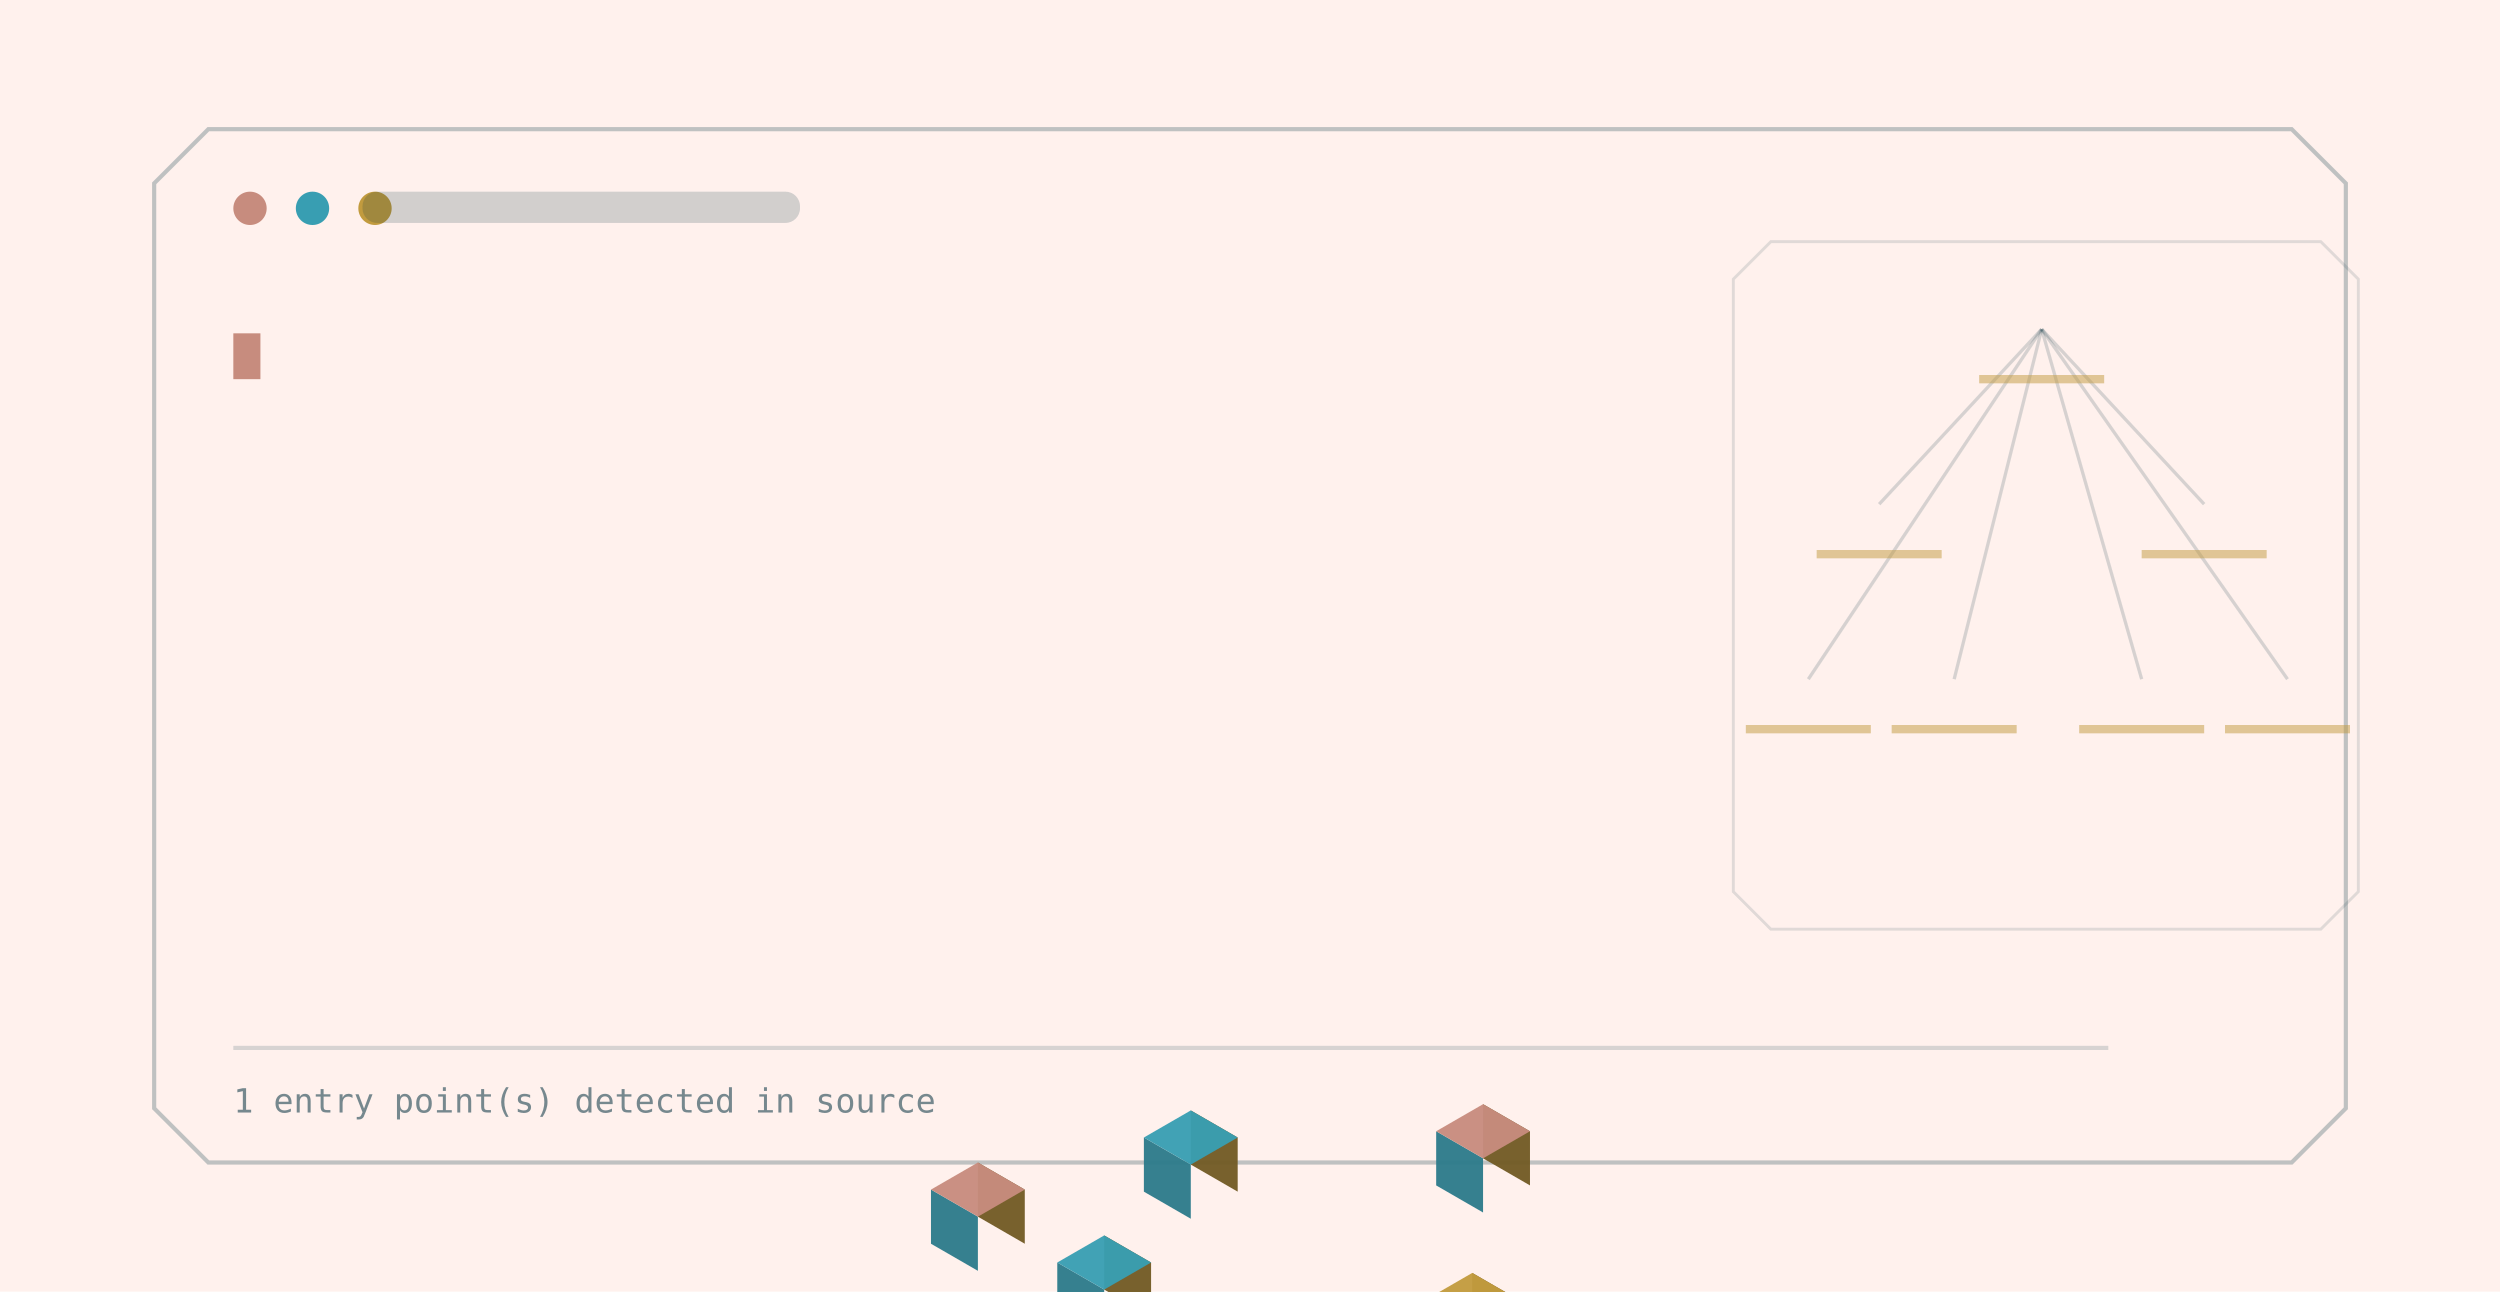
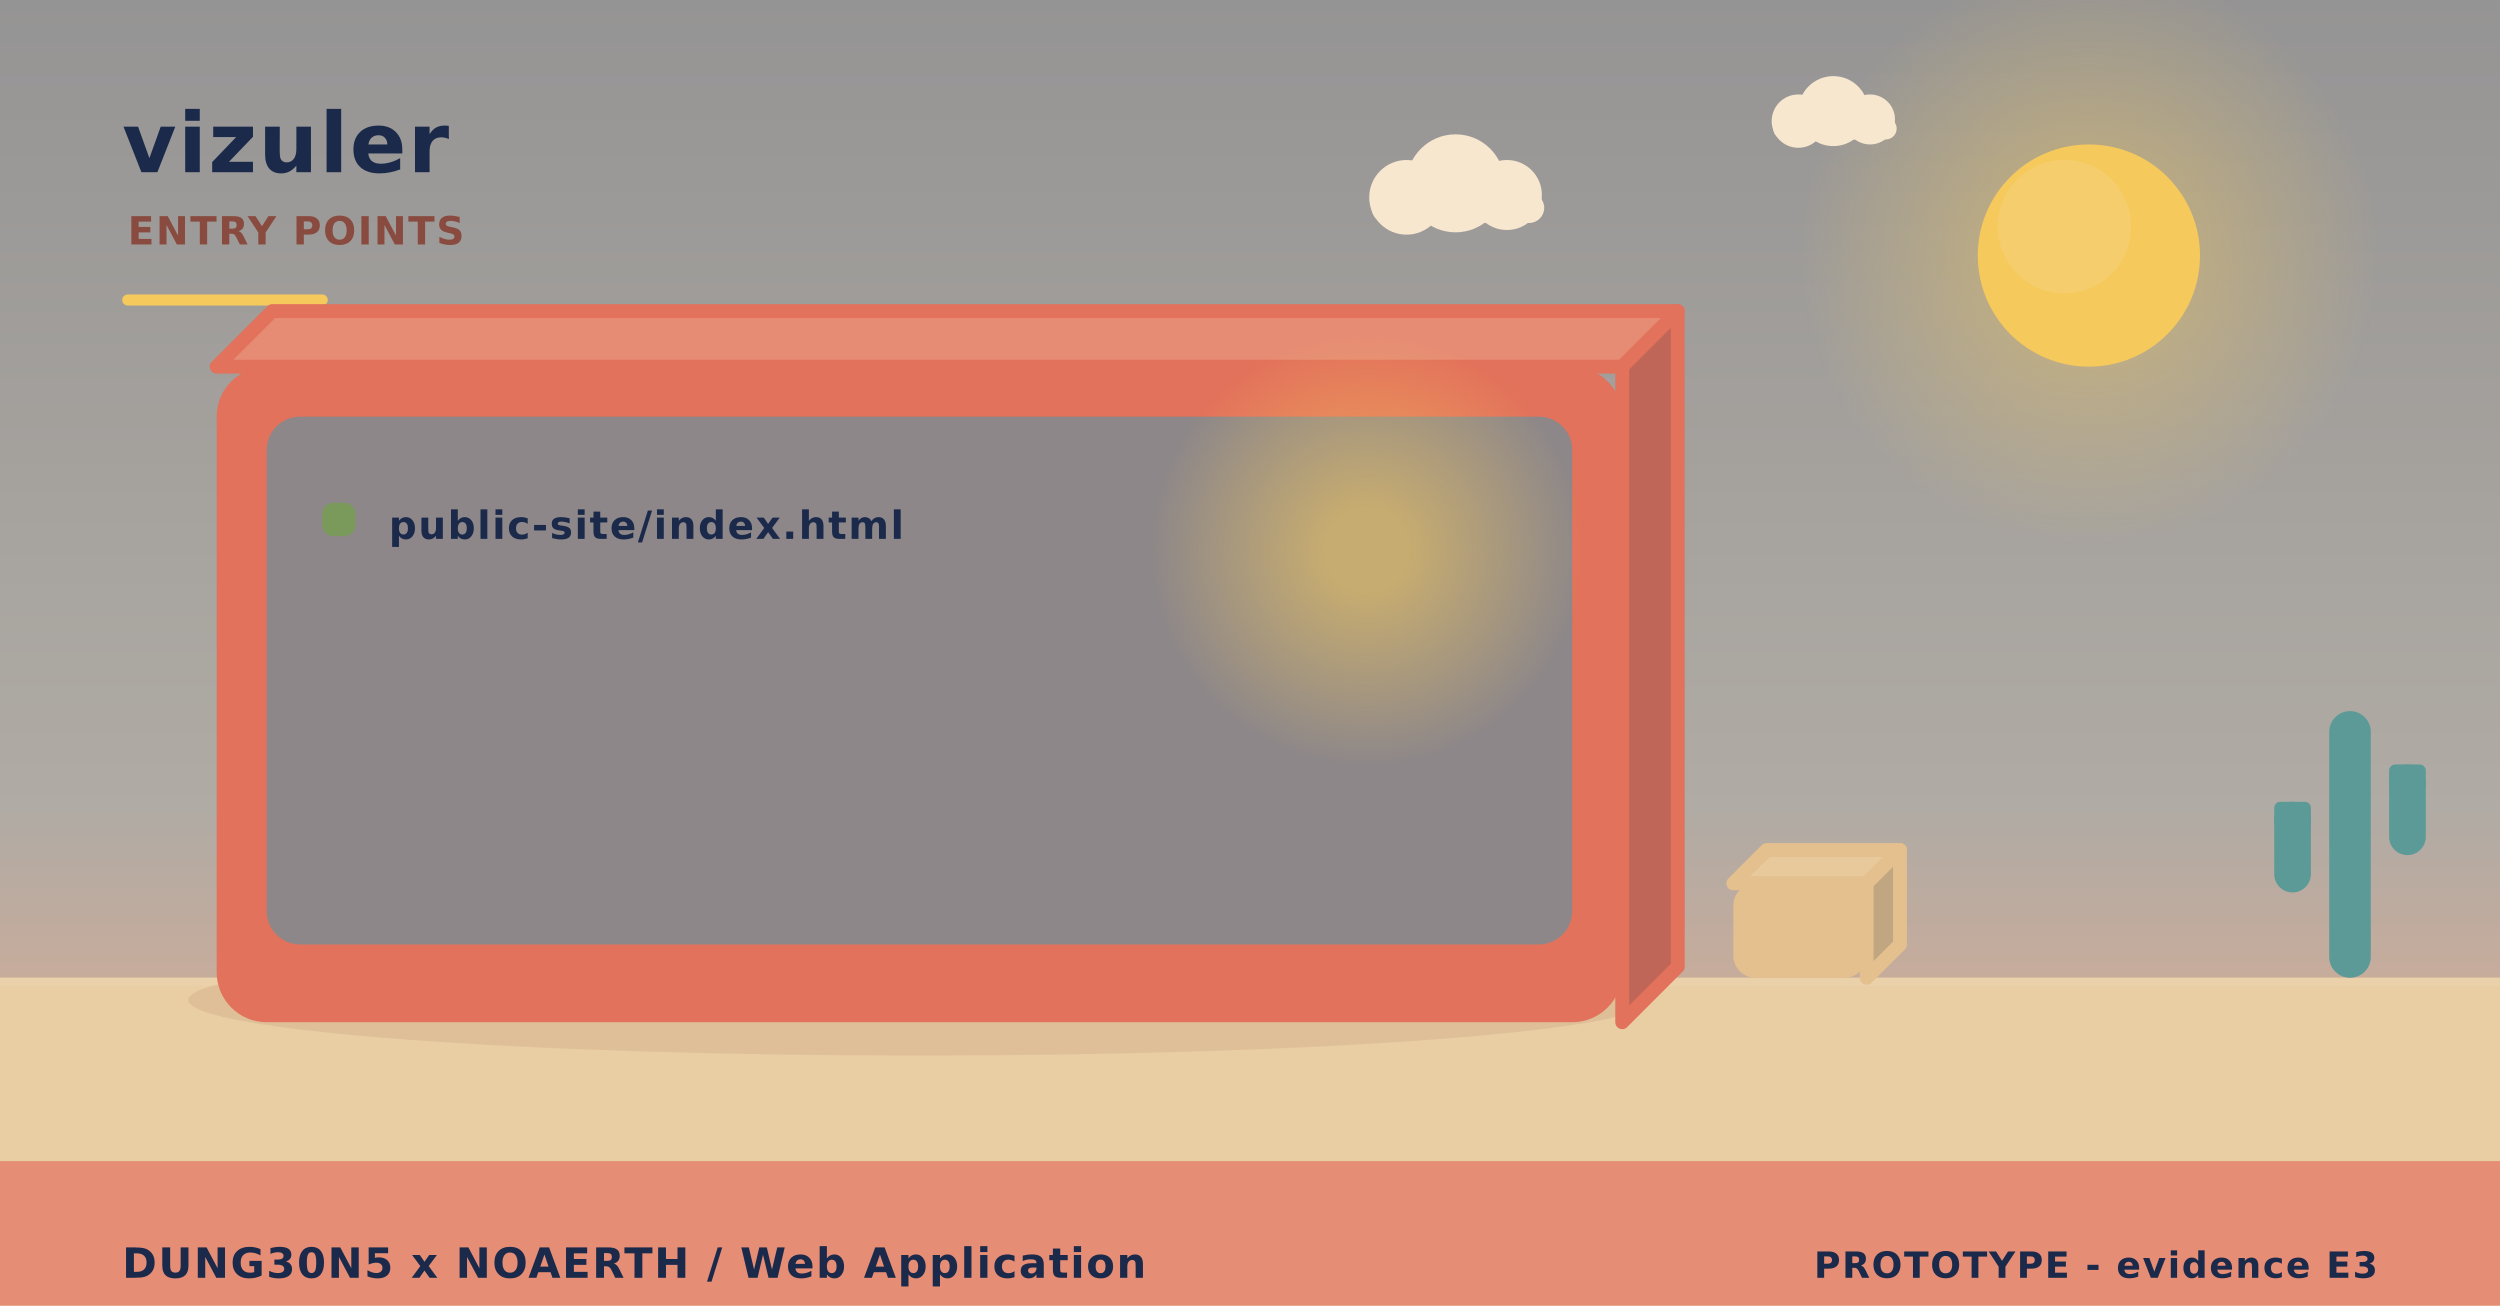
- <svg xmlns="http://www.w3.org/2000/svg" viewBox="0 0 1200 620" width="1200" height="620" role="img" aria-label="vizuler command surface">
-   <rect width="1200" height="620" fill="#fff1ed" />
-   <defs>
-     <linearGradient id="gt" x1="0" y1="0" x2="1" y2="1">
-       <stop offset="0%" stop-color="#c78c7e" />
-       <stop offset="100%" stop-color="#389eb2" />
-     </linearGradient>
-   </defs>
-   <path d="M100.00,62.00 H1100.00 L1126.00,88.00 V532.00 L1100.00,558.00 H100.00 L74.00,532.00 V88.00 Z" fill="none" stroke="rgba(6,50,65,0.300)" stroke-width="2.00" opacity="0.85" />
-   <circle cx="120.00" cy="100.00" r="8.00" fill="#c78c7e" opacity="1.00" />
-   <circle cx="150.00" cy="100.00" r="8.00" fill="#389eb2" opacity="1.00" />
-   <circle cx="180.00" cy="100.00" r="8.00" fill="#c29b3e" opacity="1.00" />
-   <rect x="174.00" y="92.00" width="210.00" height="15.00" rx="7.00" fill="rgba(6,50,65,0.180)" opacity="1.00" />
-   <text x="112" y="148" font-family="ui-monospace,SFMono-Regular,Menlo,monospace" font-size="21" fill="rgba(6,50,65,0.800)" opacity="0">public-site/index.html<animate attributeName="opacity" values="0;1;1;0" dur="1.5s" begin="0.0s" repeatCount="indefinite" />
-   </text>
-   <rect x="112" y="160" width="13" height="22" fill="#c78c7e">
-     <animate attributeName="opacity" values="1;0;1" dur="1.05s" begin="0s" repeatCount="indefinite" />
-   </rect>
-   <path d="M850.00,116.00 H1114.00 L1132.00,134.00 V428.00 L1114.00,446.00 H850.00 L832.00,428.00 V134.00 Z" fill="none" stroke="rgba(6,50,65,0.180)" stroke-width="1.40" opacity="0.70" />
-   <line x1="980.00" y1="158.00" x2="902.00" y2="242.00" stroke="rgba(6,50,65,0.300)" stroke-width="1.60" opacity="0.55" />
-   <line x1="980.00" y1="158.00" x2="1058.00" y2="242.00" stroke="rgba(6,50,65,0.300)" stroke-width="1.60" opacity="0.55" />
-   <line x1="980.00" y1="158.00" x2="868.00" y2="326.00" stroke="rgba(6,50,65,0.300)" stroke-width="1.60" opacity="0.55" />
-   <line x1="980.00" y1="158.00" x2="938.00" y2="326.00" stroke="rgba(6,50,65,0.300)" stroke-width="1.60" opacity="0.55" />
-   <line x1="980.00" y1="158.00" x2="1028.00" y2="326.00" stroke="rgba(6,50,65,0.300)" stroke-width="1.60" opacity="0.55" />
-   <line x1="980.00" y1="158.00" x2="1098.00" y2="326.00" stroke="rgba(6,50,65,0.300)" stroke-width="1.60" opacity="0.55" />
-   <polygon points="711.87,556.00 734.39,569.00 734.39,543.00 711.87,530.00" fill="#715a24" opacity="0.95" />
-   <polygon points="689.36,569.00 711.87,582.00 711.87,556.00 689.36,543.00" fill="#2c7b8b" opacity="0.95" />
-   <polygon points="711.87,530.00 734.39,543.00 711.87,556.00 689.36,543.00" fill="#c78c7e" opacity="0.95" />
+ <svg xmlns="http://www.w3.org/2000/svg" width="900" height="470" viewBox="0 0 900 470" role="img" aria-label="vizuler - how it is operated">
+   <linearGradient id="skyt" x1="0" y1="0" x2="0" y2="1">
+     <stop offset="0" stop-color="#959494" />
+     <stop offset="0.62" stop-color="#b0aba4" />
+     <stop offset="1" stop-color="#f3ad8a" />
+   </linearGradient>
+   <rect width="900" height="470" fill="url(#skyt)" />
+   <radialGradient id="sunt">
+     <stop offset="0.35" stop-color="#f5c95c" stop-opacity="0.34" />
+     <stop offset="1" stop-color="#f5c95c" stop-opacity="0" />
+   </radialGradient>
+   <circle cx="752" cy="92" r="104" fill="url(#sunt)" />
+   <circle cx="752" cy="92" r="40" fill="#f5c95c" />
+   <circle cx="743.2" cy="81.6" r="24" fill="#f5d27e" opacity="0.5" />
  <g>
-     <rect x="950.00" y="180.00" width="60.00" height="4.00" rx="0.00" fill="rgba(194,155,62,0.500)" opacity="1.00" />
-     <animate attributeName="opacity" values="0.25;1.0;0.25" dur="10.3s" begin="0.0s" repeatCount="indefinite" />
+     <circle cx="524" cy="66" r="17.64" fill="#f6e7ce" />
+     <circle cx="506.36" cy="71.04" r="13.44" fill="#f6e7ce" />
+     <circle cx="542.48" cy="70.2" r="12.6" fill="#f6e7ce" />
+     <rect x="493.76" y="69.36" width="62.16" height="10.92" rx="5.46" fill="#f6e7ce" />
+     <animateTransform attributeName="transform" type="translate" values="0 0;24 0;0 0" dur="36s" begin="0s" repeatCount="indefinite" />
  </g>
-   <polygon points="571.58,559.00 594.09,572.00 594.09,546.00 571.58,533.00" fill="#715a24" opacity="0.95" />
-   <polygon points="549.06,572.00 571.58,585.00 571.58,559.00 549.06,546.00" fill="#2c7b8b" opacity="0.95" />
-   <polygon points="571.58,533.00 594.09,546.00 571.58,559.00 549.06,546.00" fill="#389eb2" opacity="0.95" />
  <g>
-     <rect x="872.00" y="264.00" width="60.00" height="4.00" rx="0.00" fill="rgba(194,155,62,0.500)" opacity="1.00" />
-     <animate attributeName="opacity" values="0.25;1.0;0.25" dur="10.3s" begin="0.4s" repeatCount="indefinite" />
+     <circle cx="660" cy="40" r="12.6" fill="#f6e7ce" />
+     <circle cx="647.4" cy="43.6" r="9.6" fill="#f6e7ce" />
+     <circle cx="673.2" cy="43" r="9" fill="#f6e7ce" />
+     <rect x="638.4" y="42.4" width="44.4" height="7.8" rx="3.9" fill="#f6e7ce" />
+     <animateTransform attributeName="transform" type="translate" values="0 0;-18 0;0 0" dur="46s" begin="3s" repeatCount="indefinite" />
  </g>
-   <polygon points="706.68,637.00 729.19,650.00 729.19,624.00 706.68,611.00" fill="#715a24" opacity="0.95" />
-   <polygon points="684.16,650.00 706.68,663.00 706.68,637.00 684.16,624.00" fill="#2c7b8b" opacity="0.95" />
-   <polygon points="706.68,611.00 729.19,624.00 706.68,637.00 684.16,624.00" fill="#c29b3e" opacity="0.95" />
+   <rect x="0" y="352" width="900" height="118" fill="#e9cda3" />
+   <rect x="0" y="352" width="900" height="3" fill="#ebd1a9" />
+   <text x="44" y="62" font-family="Verdana,DejaVu Sans,sans-serif" font-size="30" font-weight="700" letter-spacing="0.6" fill="#1b2a4a" text-anchor="start">vizuler</text>
+   <text x="46" y="88" font-family="Verdana,DejaVu Sans,sans-serif" font-size="14" font-weight="700" letter-spacing="0.6" fill="#894b3f" text-anchor="start">ENTRY POINTS</text>
+   <rect x="44" y="106" width="74" height="4" rx="2" fill="#f5c95c" />
+   <ellipse cx="331" cy="360" rx="263.2" ry="20" fill="rgba(138,90,68,0.11)" />
+   <path d="M78,132 L584,132 L604,112 L98,112 Z" fill="#e68c74" stroke="#e2725b" stroke-width="5" stroke-linejoin="round" />
+   <path d="M584,132 L604,112 L604,348 L584,368 Z" fill="#c06658" stroke="#e2725b" stroke-width="5" stroke-linejoin="round" />
+   <rect x="78" y="132" width="506" height="236" rx="18" fill="#e2725b" />
+   <rect x="96" y="150" width="470" height="190" rx="12" fill="#88888c" opacity="0.94" />
+   <radialGradient id="lamp24983">
+     <stop offset="0.2" stop-color="#f5c95c" stop-opacity="0.55" />
+     <stop offset="1" stop-color="#f5c95c" stop-opacity="0" />
+   </radialGradient>
+   <circle cx="492" cy="198" r="78" fill="url(#lamp24983)" />
+   <rect x="116" y="181" width="12" height="12" rx="4" fill="#7a9a5c" />
  <g>
-     <rect x="1028.00" y="264.00" width="60.00" height="4.00" rx="0.00" fill="rgba(194,155,62,0.500)" opacity="1.00" />
-     <animate attributeName="opacity" values="0.25;1.0;0.25" dur="10.3s" begin="0.8s" repeatCount="indefinite" />
+     <text x="140" y="194" font-family="Verdana,DejaVu Sans,sans-serif" font-size="14" font-weight="700" letter-spacing="0.6" fill="#1b2a4a" text-anchor="start">public-site/index.html</text>
+     <animateTransform attributeName="transform" type="translate" values="0 10;0 0" dur="0.7s" begin="0.4s" fill="freeze" />
  </g>
-   <polygon points="469.39,584.00 491.90,597.00 491.90,571.00 469.39,558.00" fill="#715a24" opacity="0.95" />
-   <polygon points="446.87,597.00 469.39,610.00 469.39,584.00 446.87,571.00" fill="#2c7b8b" opacity="0.95" />
-   <polygon points="469.39,558.00 491.90,571.00 469.39,584.00 446.87,571.00" fill="#c78c7e" opacity="0.95" />
-   <g>
-     <rect x="838.00" y="348.00" width="60.00" height="4.00" rx="0.00" fill="rgba(194,155,62,0.500)" opacity="1.00" />
-     <animate attributeName="opacity" values="0.25;1.0;0.25" dur="10.3s" begin="1.2s" repeatCount="indefinite" />
-   </g>
-   <polygon points="530.01,619.00 552.52,632.00 552.52,606.00 530.01,593.00" fill="#715a24" opacity="0.95" />
-   <polygon points="507.49,632.00 530.01,645.00 530.01,619.00 507.49,606.00" fill="#2c7b8b" opacity="0.95" />
-   <polygon points="530.01,593.00 552.52,606.00 530.01,619.00 507.49,606.00" fill="#389eb2" opacity="0.95" />
-   <g>
-     <rect x="908.00" y="348.00" width="60.00" height="4.00" rx="0.00" fill="rgba(194,155,62,0.500)" opacity="1.00" />
-     <animate attributeName="opacity" values="0.25;1.0;0.25" dur="10.3s" begin="1.6s" repeatCount="indefinite" />
-   </g>
-   <polygon points="607.95,664.00 630.47,677.00 630.47,651.00 607.95,638.00" fill="#715a24" opacity="0.95" />
-   <polygon points="585.43,677.00 607.95,690.00 607.95,664.00 585.43,651.00" fill="#2c7b8b" opacity="0.95" />
-   <polygon points="607.95,638.00 630.47,651.00 607.95,664.00 585.43,651.00" fill="#c29b3e" opacity="0.95" />
-   <g>
-     <rect x="998.00" y="348.00" width="60.00" height="4.00" rx="0.00" fill="rgba(194,155,62,0.500)" opacity="1.00" />
-     <animate attributeName="opacity" values="0.25;1.0;0.25" dur="10.3s" begin="2.0s" repeatCount="indefinite" />
-   </g>
-   <polygon points="668.57,699.00 691.09,712.00 691.09,686.00 668.57,673.00" fill="#715a24" opacity="0.95" />
-   <polygon points="646.05,712.00 668.57,725.00 668.57,699.00 646.05,686.00" fill="#2c7b8b" opacity="0.95" />
-   <polygon points="668.57,673.00 691.09,686.00 668.57,699.00 646.05,686.00" fill="#c78c7e" opacity="0.95" />
-   <g>
-     <rect x="1068.00" y="348.00" width="60.00" height="4.00" rx="0.00" fill="rgba(194,155,62,0.500)" opacity="1.00" />
-     <animate attributeName="opacity" values="0.25;1.0;0.25" dur="10.3s" begin="2.4s" repeatCount="indefinite" />
-   </g>
-   <rect x="112.00" y="502.00" width="900.00" height="2.00" rx="0.00" fill="rgba(6,50,65,0.160)" opacity="1.00" />
-   <text x="112" y="534" font-family="ui-monospace,Menlo,monospace" font-size="16" fill="rgba(6,50,65,0.550)">1 entry point(s) detected in source</text>
+   <path d="M624,318 L672,318 L684,306 L636,306 Z" fill="#e7c99b" stroke="#e3c08d" stroke-width="5" stroke-linejoin="round" />
+   <path d="M672,318 L684,306 L684,340 L672,352 Z" fill="#c1a682" stroke="#e3c08d" stroke-width="5" stroke-linejoin="round" />
+   <rect x="624" y="318" width="48" height="34" rx="8" fill="#e3c08d" />
+   <rect x="838.52" y="256" width="14.96" height="96" rx="7.48" fill="#5b9a97" />
+   <rect x="818.72" y="288.64" width="13.2" height="32.64" rx="6.6" fill="#5b9a97" />
+   <rect x="818.72" y="288.64" width="13.2" height="9.6" rx="2.2" fill="#5b9a97" />
+   <rect x="860.08" y="275.2" width="13.2" height="32.64" rx="6.6" fill="#5b9a97" />
+   <rect x="860.08" y="275.2" width="13.2" height="9.6" rx="2.2" fill="#5b9a97" />
+   <rect x="0" y="418" width="900" height="52" rx="0" fill="#e68972" opacity="0.94" />
+   <text x="44" y="460" font-family="Verdana,DejaVu Sans,sans-serif" font-size="15" font-weight="700" letter-spacing="0.6" fill="#1b2a4a" text-anchor="start">DUNG30N5 x NOAERTH  /  Web Application</text>
+   <text x="856" y="460" font-family="Verdana,DejaVu Sans,sans-serif" font-size="13" font-weight="700" letter-spacing="0.6" fill="#1b2a4a" text-anchor="end">PROTOTYPE  -  evidence E3</text>
</svg>
